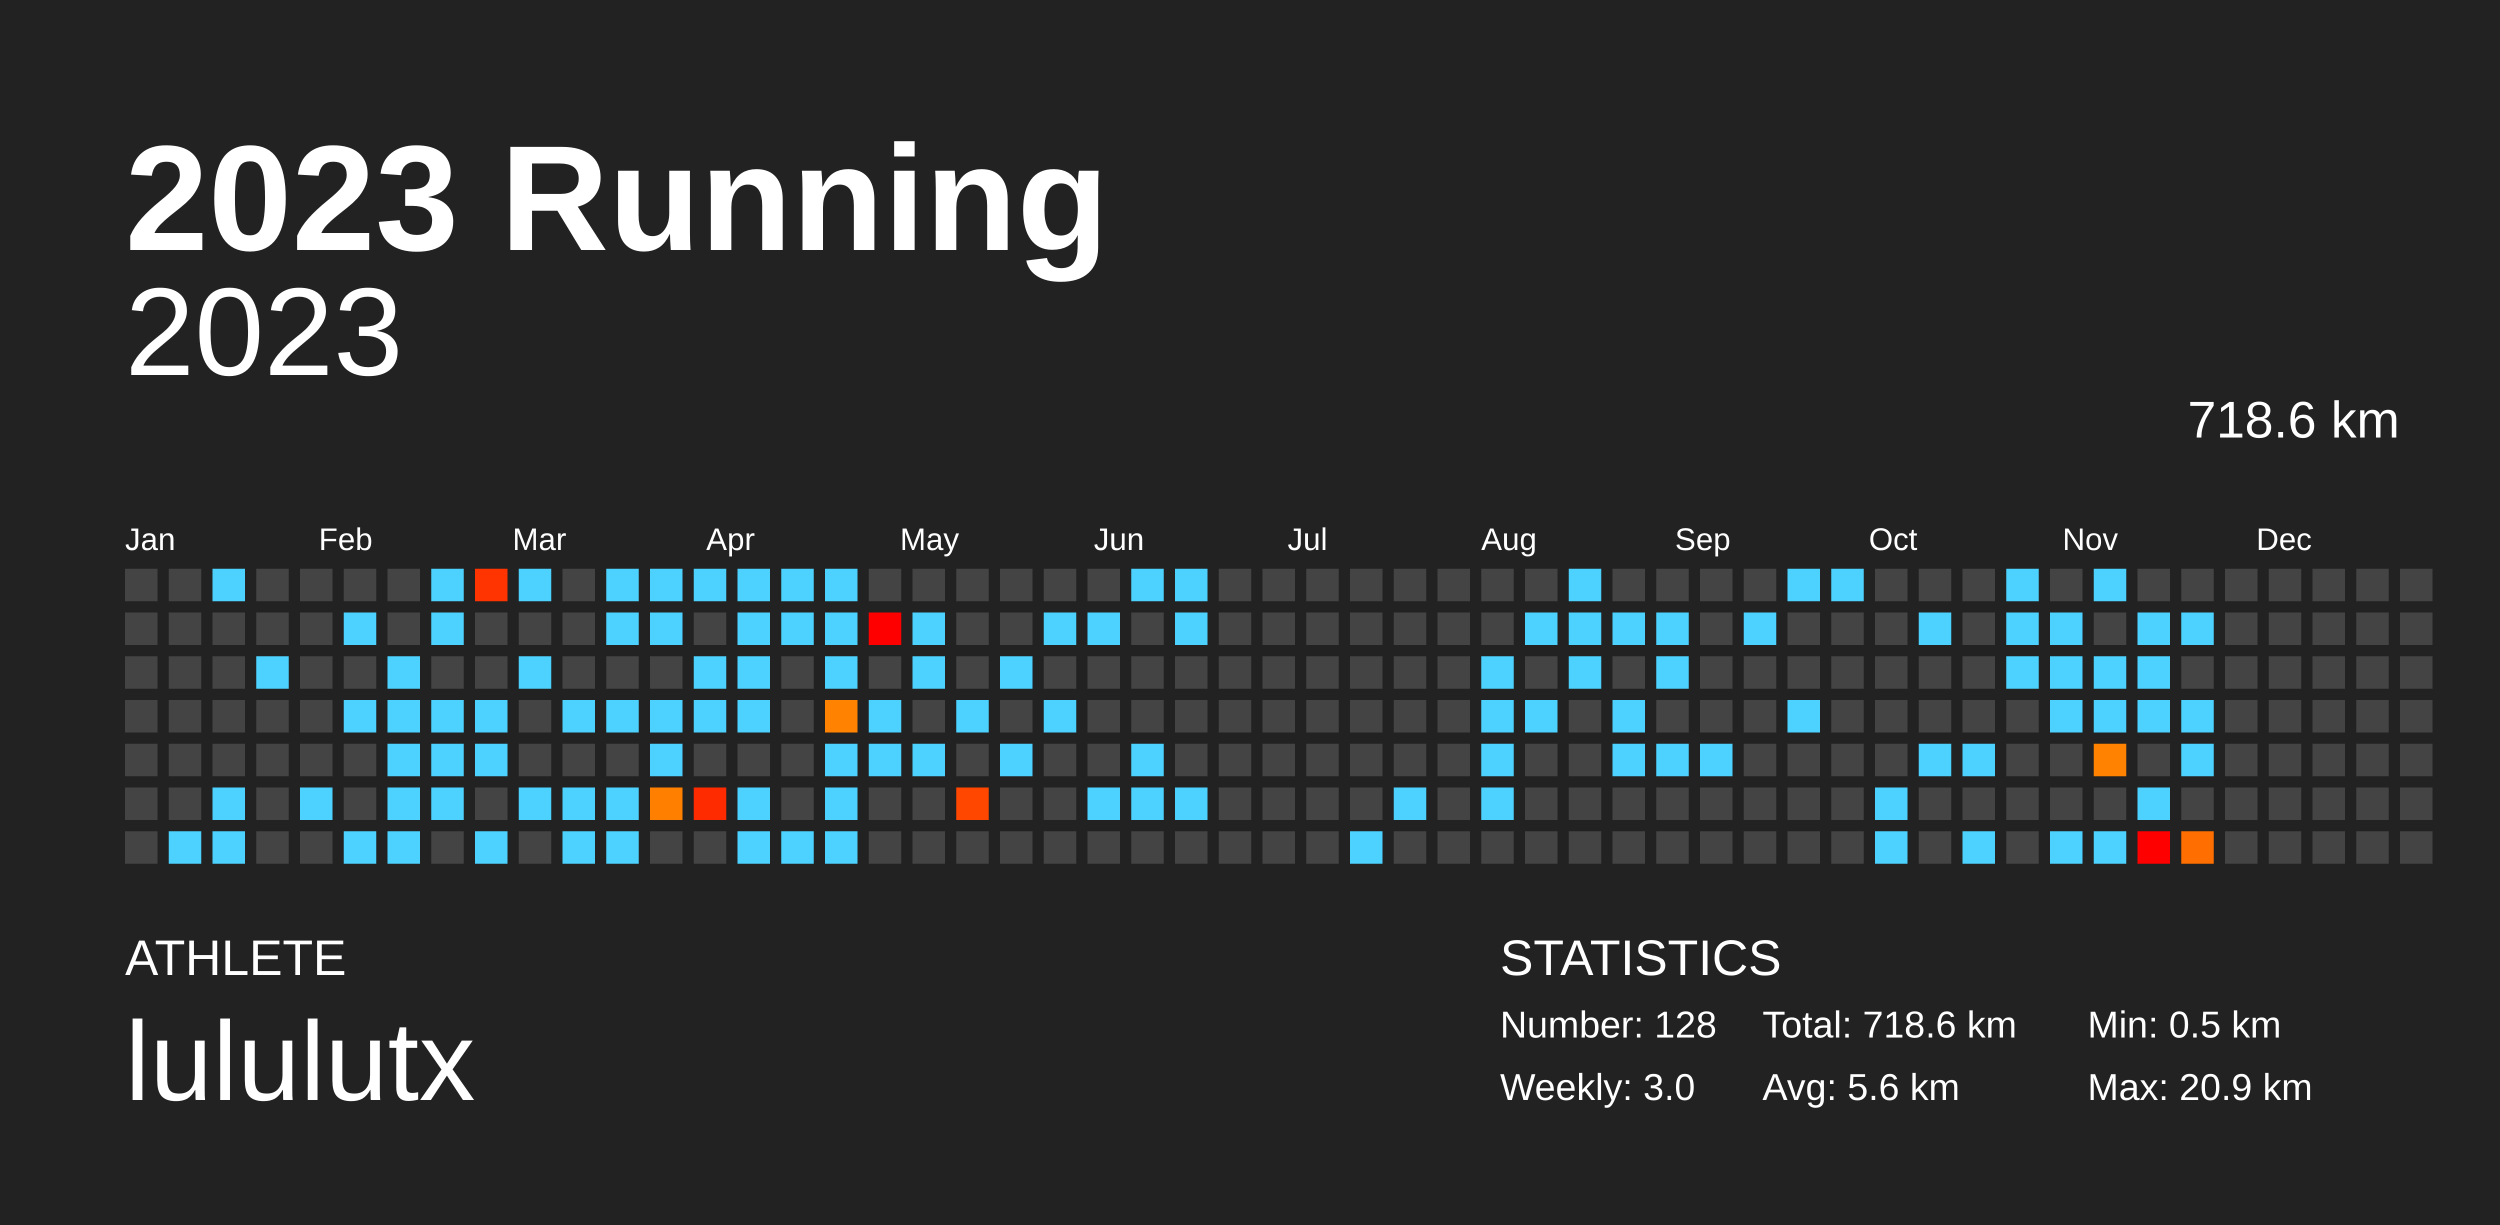
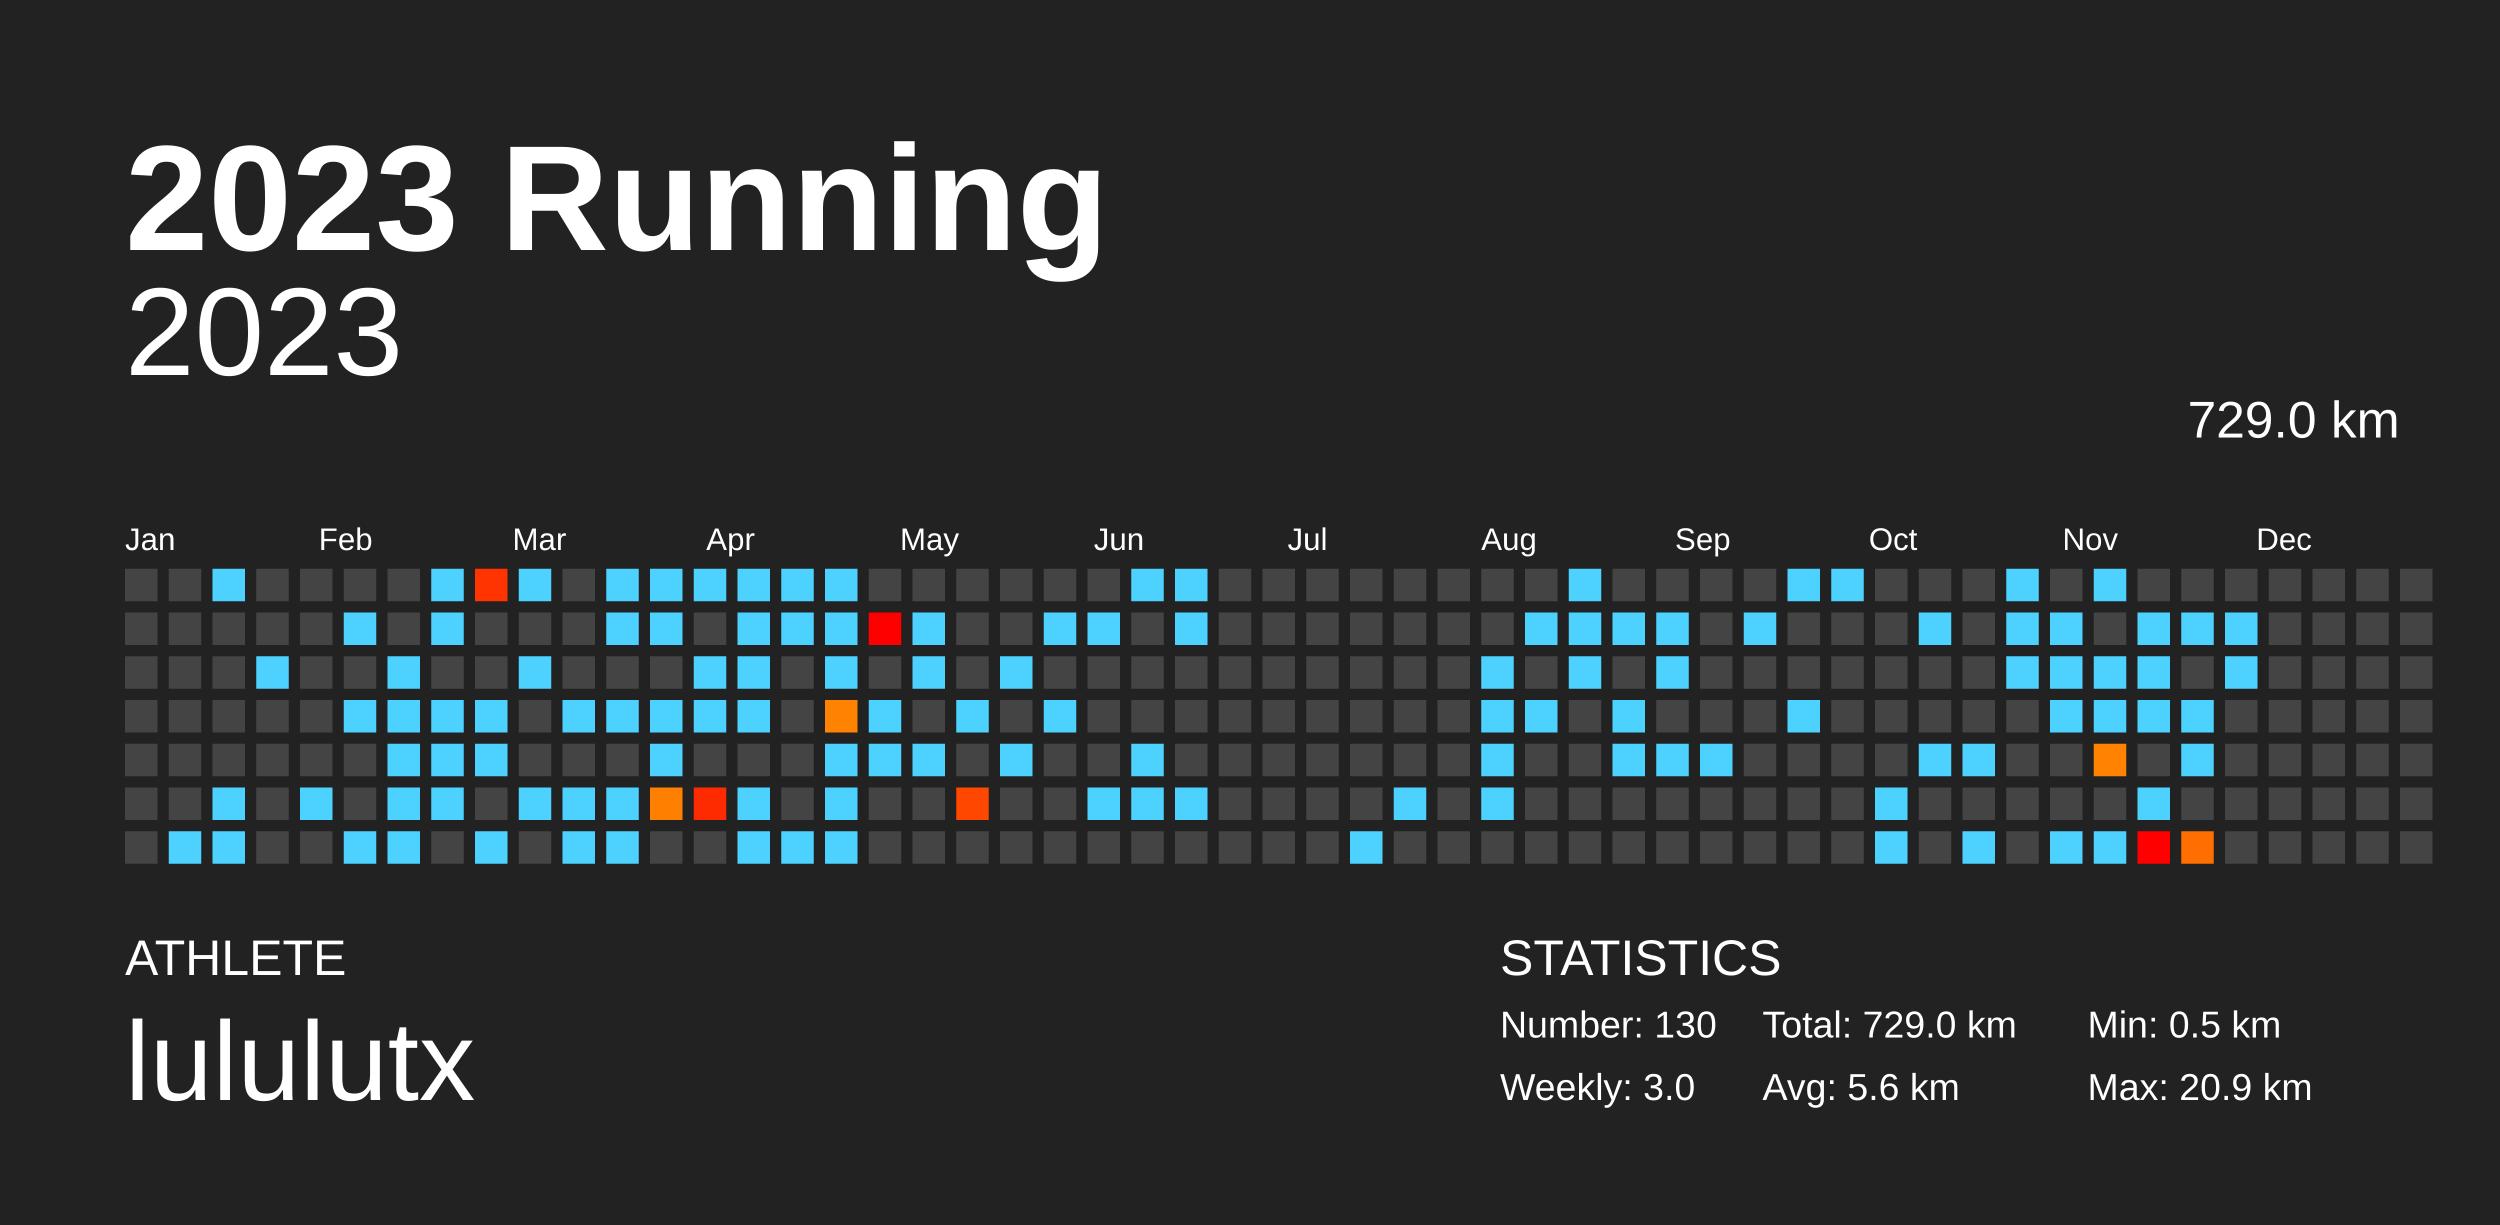
<svg xmlns="http://www.w3.org/2000/svg" baseProfile="full" height="98mm" version="1.1" viewBox="0,0,200,98" width="200mm">
  <defs />
  <rect fill="#222222" height="98" width="200" x="0" y="0" />
  <text fill="#FFFFFF" style="font-size:12px; font-family:Arial; font-weight:bold;" x="10" y="20">2023 Running</text>
  <text fill="#FFFFFF" style="font-size:4px; font-family:Arial" x="10" y="78">ATHLETE</text>
  <text fill="#FFFFFF" style="font-size:9px; font-family:Arial" x="10" y="88">lululutx</text>
  <text fill="#FFFFFF" style="font-size:4px; font-family:Arial" x="120" y="78">STATISTICS</text>
-   <text fill="#FFFFFF" style="font-size:3px; font-family:Arial" x="120" y="83">Number: 128</text>
+   <text fill="#FFFFFF" style="font-size:3px; font-family:Arial" x="120" y="83">Number: 130</text>
  <text fill="#FFFFFF" style="font-size:3px; font-family:Arial" x="120" y="88">Weekly: 3.0</text>
-   <text fill="#FFFFFF" style="font-size:3px; font-family:Arial" x="141" y="83">Total: 718.6 km</text>
+   <text fill="#FFFFFF" style="font-size:3px; font-family:Arial" x="141" y="83">Total: 729.0 km</text>
  <text fill="#FFFFFF" style="font-size:3px; font-family:Arial" x="141" y="88">Avg: 5.6 km</text>
  <text fill="#FFFFFF" style="font-size:3px; font-family:Arial" x="167" y="83">Min: 0.5 km</text>
  <text fill="#FFFFFF" style="font-size:3px; font-family:Arial" x="167" y="88">Max: 20.9 km</text>
  <text alignment-baseline="hanging" fill="#FFFFFF" style="font-size:10.0px; font-family:Arial;" x="10" y="30">2023</text>
-   <text alignment-baseline="hanging" fill="#FFFFFF" style="font-size:4.125px; font-family:Arial;" x="175" y="35">718.6 km</text>
+   <text alignment-baseline="hanging" fill="#FFFFFF" style="font-size:4.125px; font-family:Arial;" x="175" y="35">729.0 km</text>
  <text fill="#FFFFFF" style="font-size:2.5px; font-family:Arial" x="10.0" y="44">Jan</text>
  <text fill="#FFFFFF" style="font-size:2.5px; font-family:Arial" x="25.5" y="44">Feb</text>
  <text fill="#FFFFFF" style="font-size:2.5px; font-family:Arial" x="41.0" y="44">Mar</text>
  <text fill="#FFFFFF" style="font-size:2.5px; font-family:Arial" x="56.5" y="44">Apr</text>
  <text fill="#FFFFFF" style="font-size:2.5px; font-family:Arial" x="72.0" y="44">May</text>
  <text fill="#FFFFFF" style="font-size:2.5px; font-family:Arial" x="87.5" y="44">Jun</text>
  <text fill="#FFFFFF" style="font-size:2.5px; font-family:Arial" x="103.0" y="44">Jul</text>
  <text fill="#FFFFFF" style="font-size:2.5px; font-family:Arial" x="118.5" y="44">Aug</text>
  <text fill="#FFFFFF" style="font-size:2.5px; font-family:Arial" x="134.0" y="44">Sep</text>
  <text fill="#FFFFFF" style="font-size:2.5px; font-family:Arial" x="149.5" y="44">Oct</text>
  <text fill="#FFFFFF" style="font-size:2.5px; font-family:Arial" x="165.0" y="44">Nov</text>
  <text fill="#FFFFFF" style="font-size:2.5px; font-family:Arial" x="180.5" y="44">Dec</text>
  <rect fill="#444444" height="2.6" width="2.6" x="10.0" y="45.5" />
  <rect fill="#444444" height="2.6" width="2.6" x="10.0" y="49.0" />
  <rect fill="#444444" height="2.6" width="2.6" x="10.0" y="52.5" />
  <rect fill="#444444" height="2.6" width="2.6" x="10.0" y="56.0" />
  <rect fill="#444444" height="2.6" width="2.6" x="10.0" y="59.5" />
  <rect fill="#444444" height="2.6" width="2.6" x="10.0" y="63.0" />
  <rect fill="#444444" height="2.6" width="2.6" x="10.0" y="66.5" />
  <rect fill="#444444" height="2.6" width="2.6" x="13.5" y="45.5" />
  <rect fill="#444444" height="2.6" width="2.6" x="13.5" y="49.0" />
  <rect fill="#444444" height="2.6" width="2.6" x="13.5" y="52.5" />
  <rect fill="#444444" height="2.6" width="2.6" x="13.5" y="56.0" />
  <rect fill="#444444" height="2.6" width="2.6" x="13.5" y="59.5" />
  <rect fill="#444444" height="2.6" width="2.6" x="13.5" y="63.0" />
  <rect fill="#4dd2ff" height="2.6" width="2.6" x="13.5" y="66.5" />
  <rect fill="#4dd2ff" height="2.6" width="2.6" x="17.0" y="45.5" />
  <rect fill="#444444" height="2.6" width="2.6" x="17.0" y="49.0" />
  <rect fill="#444444" height="2.6" width="2.6" x="17.0" y="52.5" />
  <rect fill="#444444" height="2.6" width="2.6" x="17.0" y="56.0" />
  <rect fill="#444444" height="2.6" width="2.6" x="17.0" y="59.5" />
  <rect fill="#4dd2ff" height="2.6" width="2.6" x="17.0" y="63.0" />
  <rect fill="#4dd2ff" height="2.6" width="2.6" x="17.0" y="66.5" />
  <rect fill="#444444" height="2.6" width="2.6" x="20.5" y="45.5" />
  <rect fill="#444444" height="2.6" width="2.6" x="20.5" y="49.0" />
  <rect fill="#4dd2ff" height="2.6" width="2.6" x="20.5" y="52.5" />
  <rect fill="#444444" height="2.6" width="2.6" x="20.5" y="56.0" />
  <rect fill="#444444" height="2.6" width="2.6" x="20.5" y="59.5" />
  <rect fill="#444444" height="2.6" width="2.6" x="20.5" y="63.0" />
  <rect fill="#444444" height="2.6" width="2.6" x="20.5" y="66.5" />
  <rect fill="#444444" height="2.6" width="2.6" x="24.0" y="45.5" />
  <rect fill="#444444" height="2.6" width="2.6" x="24.0" y="49.0" />
  <rect fill="#444444" height="2.6" width="2.6" x="24.0" y="52.5" />
  <rect fill="#444444" height="2.6" width="2.6" x="24.0" y="56.0" />
  <rect fill="#444444" height="2.6" width="2.6" x="24.0" y="59.5" />
  <rect fill="#4dd2ff" height="2.6" width="2.6" x="24.0" y="63.0" />
  <rect fill="#444444" height="2.6" width="2.6" x="24.0" y="66.5" />
  <rect fill="#444444" height="2.6" width="2.6" x="27.5" y="45.5" />
  <rect fill="#4dd2ff" height="2.6" width="2.6" x="27.5" y="49.0" />
  <rect fill="#444444" height="2.6" width="2.6" x="27.5" y="52.5" />
  <rect fill="#4dd2ff" height="2.6" width="2.6" x="27.5" y="56.0" />
  <rect fill="#444444" height="2.6" width="2.6" x="27.5" y="59.5" />
  <rect fill="#444444" height="2.6" width="2.6" x="27.5" y="63.0" />
  <rect fill="#4dd2ff" height="2.6" width="2.6" x="27.5" y="66.5" />
  <rect fill="#444444" height="2.6" width="2.6" x="31.0" y="45.5" />
  <rect fill="#444444" height="2.6" width="2.6" x="31.0" y="49.0" />
  <rect fill="#4dd2ff" height="2.6" width="2.6" x="31.0" y="52.5" />
  <rect fill="#4dd2ff" height="2.6" width="2.6" x="31.0" y="56.0" />
  <rect fill="#4dd2ff" height="2.6" width="2.6" x="31.0" y="59.5" />
  <rect fill="#4dd2ff" height="2.6" width="2.6" x="31.0" y="63.0" />
  <rect fill="#4dd2ff" height="2.6" width="2.6" x="31.0" y="66.5" />
  <rect fill="#4dd2ff" height="2.6" width="2.6" x="34.5" y="45.5" />
  <rect fill="#4dd2ff" height="2.6" width="2.6" x="34.5" y="49.0" />
  <rect fill="#444444" height="2.6" width="2.6" x="34.5" y="52.5" />
  <rect fill="#4dd2ff" height="2.6" width="2.6" x="34.5" y="56.0" />
  <rect fill="#4dd2ff" height="2.6" width="2.6" x="34.5" y="59.5" />
  <rect fill="#4dd2ff" height="2.6" width="2.6" x="34.5" y="63.0" />
  <rect fill="#444444" height="2.6" width="2.6" x="34.5" y="66.5" />
  <rect fill="#ff3400" height="2.6" width="2.6" x="38.0" y="45.5" />
  <rect fill="#444444" height="2.6" width="2.6" x="38.0" y="49.0" />
  <rect fill="#444444" height="2.6" width="2.6" x="38.0" y="52.5" />
  <rect fill="#4dd2ff" height="2.6" width="2.6" x="38.0" y="56.0" />
  <rect fill="#4dd2ff" height="2.6" width="2.6" x="38.0" y="59.5" />
  <rect fill="#444444" height="2.6" width="2.6" x="38.0" y="63.0" />
  <rect fill="#4dd2ff" height="2.6" width="2.6" x="38.0" y="66.5" />
  <rect fill="#4dd2ff" height="2.6" width="2.6" x="41.5" y="45.5" />
  <rect fill="#444444" height="2.6" width="2.6" x="41.5" y="49.0" />
  <rect fill="#4dd2ff" height="2.6" width="2.6" x="41.5" y="52.5" />
  <rect fill="#444444" height="2.6" width="2.6" x="41.5" y="56.0" />
  <rect fill="#444444" height="2.6" width="2.6" x="41.5" y="59.5" />
  <rect fill="#4dd2ff" height="2.6" width="2.6" x="41.5" y="63.0" />
  <rect fill="#444444" height="2.6" width="2.6" x="41.5" y="66.5" />
  <rect fill="#444444" height="2.6" width="2.6" x="45.0" y="45.5" />
  <rect fill="#444444" height="2.6" width="2.6" x="45.0" y="49.0" />
  <rect fill="#444444" height="2.6" width="2.6" x="45.0" y="52.5" />
  <rect fill="#4dd2ff" height="2.6" width="2.6" x="45.0" y="56.0" />
  <rect fill="#444444" height="2.6" width="2.6" x="45.0" y="59.5" />
  <rect fill="#4dd2ff" height="2.6" width="2.6" x="45.0" y="63.0" />
  <rect fill="#4dd2ff" height="2.6" width="2.6" x="45.0" y="66.5" />
  <rect fill="#4dd2ff" height="2.6" width="2.6" x="48.5" y="45.5" />
  <rect fill="#4dd2ff" height="2.6" width="2.6" x="48.5" y="49.0" />
  <rect fill="#444444" height="2.6" width="2.6" x="48.5" y="52.5" />
  <rect fill="#4dd2ff" height="2.6" width="2.6" x="48.5" y="56.0" />
  <rect fill="#444444" height="2.6" width="2.6" x="48.5" y="59.5" />
  <rect fill="#4dd2ff" height="2.6" width="2.6" x="48.5" y="63.0" />
  <rect fill="#4dd2ff" height="2.6" width="2.6" x="48.5" y="66.5" />
  <rect fill="#4dd2ff" height="2.6" width="2.6" x="52.0" y="45.5" />
  <rect fill="#4dd2ff" height="2.6" width="2.6" x="52.0" y="49.0" />
  <rect fill="#444444" height="2.6" width="2.6" x="52.0" y="52.5" />
  <rect fill="#4dd2ff" height="2.6" width="2.6" x="52.0" y="56.0" />
  <rect fill="#4dd2ff" height="2.6" width="2.6" x="52.0" y="59.5" />
  <rect fill="#ff7f00" height="2.6" width="2.6" x="52.0" y="63.0" />
  <rect fill="#444444" height="2.6" width="2.6" x="52.0" y="66.5" />
  <rect fill="#4dd2ff" height="2.6" width="2.6" x="55.5" y="45.5" />
  <rect fill="#444444" height="2.6" width="2.6" x="55.5" y="49.0" />
  <rect fill="#4dd2ff" height="2.6" width="2.6" x="55.5" y="52.5" />
  <rect fill="#4dd2ff" height="2.6" width="2.6" x="55.5" y="56.0" />
  <rect fill="#444444" height="2.6" width="2.6" x="55.5" y="59.5" />
  <rect fill="#ff2b00" height="2.6" width="2.6" x="55.5" y="63.0" />
  <rect fill="#444444" height="2.6" width="2.6" x="55.5" y="66.5" />
  <rect fill="#4dd2ff" height="2.6" width="2.6" x="59.0" y="45.5" />
  <rect fill="#4dd2ff" height="2.6" width="2.6" x="59.0" y="49.0" />
  <rect fill="#4dd2ff" height="2.6" width="2.6" x="59.0" y="52.5" />
  <rect fill="#4dd2ff" height="2.6" width="2.6" x="59.0" y="56.0" />
  <rect fill="#444444" height="2.6" width="2.6" x="59.0" y="59.5" />
  <rect fill="#4dd2ff" height="2.6" width="2.6" x="59.0" y="63.0" />
  <rect fill="#4dd2ff" height="2.6" width="2.6" x="59.0" y="66.5" />
  <rect fill="#4dd2ff" height="2.6" width="2.6" x="62.5" y="45.5" />
  <rect fill="#4dd2ff" height="2.6" width="2.6" x="62.5" y="49.0" />
  <rect fill="#444444" height="2.6" width="2.6" x="62.5" y="52.5" />
  <rect fill="#444444" height="2.6" width="2.6" x="62.5" y="56.0" />
  <rect fill="#444444" height="2.6" width="2.6" x="62.5" y="59.5" />
  <rect fill="#444444" height="2.6" width="2.6" x="62.5" y="63.0" />
  <rect fill="#4dd2ff" height="2.6" width="2.6" x="62.5" y="66.5" />
  <rect fill="#4dd2ff" height="2.6" width="2.6" x="66.0" y="45.5" />
  <rect fill="#4dd2ff" height="2.6" width="2.6" x="66.0" y="49.0" />
  <rect fill="#4dd2ff" height="2.6" width="2.6" x="66.0" y="52.5" />
  <rect fill="#ff8300" height="2.6" width="2.6" x="66.0" y="56.0" />
  <rect fill="#4dd2ff" height="2.6" width="2.6" x="66.0" y="59.5" />
  <rect fill="#4dd2ff" height="2.6" width="2.6" x="66.0" y="63.0" />
  <rect fill="#4dd2ff" height="2.6" width="2.6" x="66.0" y="66.5" />
  <rect fill="#444444" height="2.6" width="2.6" x="69.5" y="45.5" />
  <rect fill="red" height="2.6" width="2.6" x="69.5" y="49.0" />
  <rect fill="#444444" height="2.6" width="2.6" x="69.5" y="52.5" />
  <rect fill="#4dd2ff" height="2.6" width="2.6" x="69.5" y="56.0" />
  <rect fill="#4dd2ff" height="2.6" width="2.6" x="69.5" y="59.5" />
  <rect fill="#444444" height="2.6" width="2.6" x="69.5" y="63.0" />
  <rect fill="#444444" height="2.6" width="2.6" x="69.5" y="66.5" />
  <rect fill="#444444" height="2.6" width="2.6" x="73.0" y="45.5" />
  <rect fill="#4dd2ff" height="2.6" width="2.6" x="73.0" y="49.0" />
  <rect fill="#4dd2ff" height="2.6" width="2.6" x="73.0" y="52.5" />
  <rect fill="#444444" height="2.6" width="2.6" x="73.0" y="56.0" />
  <rect fill="#4dd2ff" height="2.6" width="2.6" x="73.0" y="59.5" />
  <rect fill="#444444" height="2.6" width="2.6" x="73.0" y="63.0" />
  <rect fill="#444444" height="2.6" width="2.6" x="73.0" y="66.5" />
  <rect fill="#444444" height="2.6" width="2.6" x="76.5" y="45.5" />
  <rect fill="#444444" height="2.6" width="2.6" x="76.5" y="49.0" />
  <rect fill="#444444" height="2.6" width="2.6" x="76.5" y="52.5" />
  <rect fill="#4dd2ff" height="2.6" width="2.6" x="76.5" y="56.0" />
  <rect fill="#444444" height="2.6" width="2.6" x="76.5" y="59.5" />
  <rect fill="#ff4700" height="2.6" width="2.6" x="76.5" y="63.0" />
  <rect fill="#444444" height="2.6" width="2.6" x="76.5" y="66.5" />
  <rect fill="#444444" height="2.6" width="2.6" x="80.0" y="45.5" />
  <rect fill="#444444" height="2.6" width="2.6" x="80.0" y="49.0" />
  <rect fill="#4dd2ff" height="2.6" width="2.6" x="80.0" y="52.5" />
  <rect fill="#444444" height="2.6" width="2.6" x="80.0" y="56.0" />
  <rect fill="#4dd2ff" height="2.6" width="2.6" x="80.0" y="59.5" />
  <rect fill="#444444" height="2.6" width="2.6" x="80.0" y="63.0" />
  <rect fill="#444444" height="2.6" width="2.6" x="80.0" y="66.5" />
  <rect fill="#444444" height="2.6" width="2.6" x="83.5" y="45.5" />
  <rect fill="#4dd2ff" height="2.6" width="2.6" x="83.5" y="49.0" />
  <rect fill="#444444" height="2.6" width="2.6" x="83.5" y="52.5" />
  <rect fill="#4dd2ff" height="2.6" width="2.6" x="83.5" y="56.0" />
  <rect fill="#444444" height="2.6" width="2.6" x="83.5" y="59.5" />
  <rect fill="#444444" height="2.6" width="2.6" x="83.5" y="63.0" />
  <rect fill="#444444" height="2.6" width="2.6" x="83.5" y="66.5" />
  <rect fill="#444444" height="2.6" width="2.6" x="87.0" y="45.5" />
  <rect fill="#4dd2ff" height="2.6" width="2.6" x="87.0" y="49.0" />
  <rect fill="#444444" height="2.6" width="2.6" x="87.0" y="52.5" />
  <rect fill="#444444" height="2.6" width="2.6" x="87.0" y="56.0" />
  <rect fill="#444444" height="2.6" width="2.6" x="87.0" y="59.5" />
  <rect fill="#4dd2ff" height="2.6" width="2.6" x="87.0" y="63.0" />
  <rect fill="#444444" height="2.6" width="2.6" x="87.0" y="66.5" />
  <rect fill="#4dd2ff" height="2.6" width="2.6" x="90.5" y="45.5" />
  <rect fill="#444444" height="2.6" width="2.6" x="90.5" y="49.0" />
  <rect fill="#444444" height="2.6" width="2.6" x="90.5" y="52.5" />
  <rect fill="#444444" height="2.6" width="2.6" x="90.5" y="56.0" />
  <rect fill="#4dd2ff" height="2.6" width="2.6" x="90.5" y="59.5" />
  <rect fill="#4dd2ff" height="2.6" width="2.6" x="90.5" y="63.0" />
  <rect fill="#444444" height="2.6" width="2.6" x="90.5" y="66.5" />
  <rect fill="#4dd2ff" height="2.6" width="2.6" x="94.0" y="45.5" />
  <rect fill="#4dd2ff" height="2.6" width="2.6" x="94.0" y="49.0" />
  <rect fill="#444444" height="2.6" width="2.6" x="94.0" y="52.5" />
  <rect fill="#444444" height="2.6" width="2.6" x="94.0" y="56.0" />
  <rect fill="#444444" height="2.6" width="2.6" x="94.0" y="59.5" />
  <rect fill="#4dd2ff" height="2.6" width="2.6" x="94.0" y="63.0" />
  <rect fill="#444444" height="2.6" width="2.6" x="94.0" y="66.5" />
  <rect fill="#444444" height="2.6" width="2.6" x="97.5" y="45.5" />
  <rect fill="#444444" height="2.6" width="2.6" x="97.5" y="49.0" />
  <rect fill="#444444" height="2.6" width="2.6" x="97.5" y="52.5" />
  <rect fill="#444444" height="2.6" width="2.6" x="97.5" y="56.0" />
  <rect fill="#444444" height="2.6" width="2.6" x="97.5" y="59.5" />
  <rect fill="#444444" height="2.6" width="2.6" x="97.5" y="63.0" />
  <rect fill="#444444" height="2.6" width="2.6" x="97.5" y="66.5" />
  <rect fill="#444444" height="2.6" width="2.6" x="101.0" y="45.5" />
  <rect fill="#444444" height="2.6" width="2.6" x="101.0" y="49.0" />
  <rect fill="#444444" height="2.6" width="2.6" x="101.0" y="52.5" />
  <rect fill="#444444" height="2.6" width="2.6" x="101.0" y="56.0" />
  <rect fill="#444444" height="2.6" width="2.6" x="101.0" y="59.5" />
  <rect fill="#444444" height="2.6" width="2.6" x="101.0" y="63.0" />
  <rect fill="#444444" height="2.6" width="2.6" x="101.0" y="66.5" />
  <rect fill="#444444" height="2.6" width="2.6" x="104.5" y="45.5" />
  <rect fill="#444444" height="2.6" width="2.6" x="104.5" y="49.0" />
  <rect fill="#444444" height="2.6" width="2.6" x="104.5" y="52.5" />
  <rect fill="#444444" height="2.6" width="2.6" x="104.5" y="56.0" />
  <rect fill="#444444" height="2.6" width="2.6" x="104.5" y="59.5" />
  <rect fill="#444444" height="2.6" width="2.6" x="104.5" y="63.0" />
  <rect fill="#444444" height="2.6" width="2.6" x="104.5" y="66.5" />
  <rect fill="#444444" height="2.6" width="2.6" x="108.0" y="45.5" />
  <rect fill="#444444" height="2.6" width="2.6" x="108.0" y="49.0" />
  <rect fill="#444444" height="2.6" width="2.6" x="108.0" y="52.5" />
  <rect fill="#444444" height="2.6" width="2.6" x="108.0" y="56.0" />
  <rect fill="#444444" height="2.6" width="2.6" x="108.0" y="59.5" />
  <rect fill="#444444" height="2.6" width="2.6" x="108.0" y="63.0" />
  <rect fill="#4dd2ff" height="2.6" width="2.6" x="108.0" y="66.5" />
  <rect fill="#444444" height="2.6" width="2.6" x="111.5" y="45.5" />
  <rect fill="#444444" height="2.6" width="2.6" x="111.5" y="49.0" />
  <rect fill="#444444" height="2.6" width="2.6" x="111.5" y="52.5" />
  <rect fill="#444444" height="2.6" width="2.6" x="111.5" y="56.0" />
  <rect fill="#444444" height="2.6" width="2.6" x="111.5" y="59.5" />
  <rect fill="#4dd2ff" height="2.6" width="2.6" x="111.5" y="63.0" />
  <rect fill="#444444" height="2.6" width="2.6" x="111.5" y="66.5" />
  <rect fill="#444444" height="2.6" width="2.6" x="115.0" y="45.5" />
  <rect fill="#444444" height="2.6" width="2.6" x="115.0" y="49.0" />
  <rect fill="#444444" height="2.6" width="2.6" x="115.0" y="52.5" />
  <rect fill="#444444" height="2.6" width="2.6" x="115.0" y="56.0" />
  <rect fill="#444444" height="2.6" width="2.6" x="115.0" y="59.5" />
  <rect fill="#444444" height="2.6" width="2.6" x="115.0" y="63.0" />
  <rect fill="#444444" height="2.6" width="2.6" x="115.0" y="66.5" />
  <rect fill="#444444" height="2.6" width="2.6" x="118.5" y="45.5" />
  <rect fill="#444444" height="2.6" width="2.6" x="118.5" y="49.0" />
  <rect fill="#4dd2ff" height="2.6" width="2.6" x="118.5" y="52.5" />
  <rect fill="#4dd2ff" height="2.6" width="2.6" x="118.5" y="56.0" />
  <rect fill="#4dd2ff" height="2.6" width="2.6" x="118.5" y="59.5" />
  <rect fill="#4dd2ff" height="2.6" width="2.6" x="118.5" y="63.0" />
  <rect fill="#444444" height="2.6" width="2.6" x="118.5" y="66.5" />
  <rect fill="#444444" height="2.6" width="2.6" x="122.0" y="45.5" />
  <rect fill="#4dd2ff" height="2.6" width="2.6" x="122.0" y="49.0" />
  <rect fill="#444444" height="2.6" width="2.6" x="122.0" y="52.5" />
  <rect fill="#4dd2ff" height="2.6" width="2.6" x="122.0" y="56.0" />
  <rect fill="#444444" height="2.6" width="2.6" x="122.0" y="59.5" />
  <rect fill="#444444" height="2.6" width="2.6" x="122.0" y="63.0" />
  <rect fill="#444444" height="2.6" width="2.6" x="122.0" y="66.5" />
  <rect fill="#4dd2ff" height="2.6" width="2.6" x="125.5" y="45.5" />
  <rect fill="#4dd2ff" height="2.6" width="2.6" x="125.5" y="49.0" />
  <rect fill="#4dd2ff" height="2.6" width="2.6" x="125.5" y="52.5" />
  <rect fill="#444444" height="2.6" width="2.6" x="125.5" y="56.0" />
  <rect fill="#444444" height="2.6" width="2.6" x="125.5" y="59.5" />
  <rect fill="#444444" height="2.6" width="2.6" x="125.5" y="63.0" />
  <rect fill="#444444" height="2.6" width="2.6" x="125.5" y="66.5" />
  <rect fill="#444444" height="2.6" width="2.6" x="129.0" y="45.5" />
  <rect fill="#4dd2ff" height="2.6" width="2.6" x="129.0" y="49.0" />
  <rect fill="#444444" height="2.6" width="2.6" x="129.0" y="52.5" />
  <rect fill="#4dd2ff" height="2.6" width="2.6" x="129.0" y="56.0" />
  <rect fill="#4dd2ff" height="2.6" width="2.6" x="129.0" y="59.5" />
  <rect fill="#444444" height="2.6" width="2.6" x="129.0" y="63.0" />
  <rect fill="#444444" height="2.6" width="2.6" x="129.0" y="66.5" />
  <rect fill="#444444" height="2.6" width="2.6" x="132.5" y="45.5" />
  <rect fill="#4dd2ff" height="2.6" width="2.6" x="132.5" y="49.0" />
  <rect fill="#4dd2ff" height="2.6" width="2.6" x="132.5" y="52.5" />
  <rect fill="#444444" height="2.6" width="2.6" x="132.5" y="56.0" />
  <rect fill="#4dd2ff" height="2.6" width="2.6" x="132.5" y="59.5" />
  <rect fill="#444444" height="2.6" width="2.6" x="132.5" y="63.0" />
  <rect fill="#444444" height="2.6" width="2.6" x="132.5" y="66.5" />
  <rect fill="#444444" height="2.6" width="2.6" x="136.0" y="45.5" />
  <rect fill="#444444" height="2.6" width="2.6" x="136.0" y="49.0" />
  <rect fill="#444444" height="2.6" width="2.6" x="136.0" y="52.5" />
  <rect fill="#444444" height="2.6" width="2.6" x="136.0" y="56.0" />
  <rect fill="#4dd2ff" height="2.6" width="2.6" x="136.0" y="59.5" />
  <rect fill="#444444" height="2.6" width="2.6" x="136.0" y="63.0" />
  <rect fill="#444444" height="2.6" width="2.6" x="136.0" y="66.5" />
  <rect fill="#444444" height="2.6" width="2.6" x="139.5" y="45.5" />
  <rect fill="#4dd2ff" height="2.6" width="2.6" x="139.5" y="49.0" />
  <rect fill="#444444" height="2.6" width="2.6" x="139.5" y="52.5" />
  <rect fill="#444444" height="2.6" width="2.6" x="139.5" y="56.0" />
  <rect fill="#444444" height="2.6" width="2.6" x="139.5" y="59.5" />
  <rect fill="#444444" height="2.6" width="2.6" x="139.5" y="63.0" />
  <rect fill="#444444" height="2.6" width="2.6" x="139.5" y="66.5" />
  <rect fill="#4dd2ff" height="2.6" width="2.6" x="143.0" y="45.5" />
  <rect fill="#444444" height="2.6" width="2.6" x="143.0" y="49.0" />
  <rect fill="#444444" height="2.6" width="2.6" x="143.0" y="52.5" />
  <rect fill="#4dd2ff" height="2.6" width="2.6" x="143.0" y="56.0" />
  <rect fill="#444444" height="2.6" width="2.6" x="143.0" y="59.5" />
  <rect fill="#444444" height="2.6" width="2.6" x="143.0" y="63.0" />
  <rect fill="#444444" height="2.6" width="2.6" x="143.0" y="66.5" />
  <rect fill="#4dd2ff" height="2.6" width="2.6" x="146.5" y="45.5" />
  <rect fill="#444444" height="2.6" width="2.6" x="146.5" y="49.0" />
  <rect fill="#444444" height="2.6" width="2.6" x="146.5" y="52.5" />
  <rect fill="#444444" height="2.6" width="2.6" x="146.5" y="56.0" />
  <rect fill="#444444" height="2.6" width="2.6" x="146.5" y="59.5" />
  <rect fill="#444444" height="2.6" width="2.6" x="146.5" y="63.0" />
  <rect fill="#444444" height="2.6" width="2.6" x="146.5" y="66.5" />
  <rect fill="#444444" height="2.6" width="2.6" x="150.0" y="45.5" />
  <rect fill="#444444" height="2.6" width="2.6" x="150.0" y="49.0" />
  <rect fill="#444444" height="2.6" width="2.6" x="150.0" y="52.5" />
  <rect fill="#444444" height="2.6" width="2.6" x="150.0" y="56.0" />
  <rect fill="#444444" height="2.6" width="2.6" x="150.0" y="59.5" />
  <rect fill="#4dd2ff" height="2.6" width="2.6" x="150.0" y="63.0" />
  <rect fill="#4dd2ff" height="2.6" width="2.6" x="150.0" y="66.5" />
  <rect fill="#444444" height="2.6" width="2.6" x="153.5" y="45.5" />
  <rect fill="#4dd2ff" height="2.6" width="2.6" x="153.5" y="49.0" />
  <rect fill="#444444" height="2.6" width="2.6" x="153.5" y="52.5" />
  <rect fill="#444444" height="2.6" width="2.6" x="153.5" y="56.0" />
  <rect fill="#4dd2ff" height="2.6" width="2.6" x="153.5" y="59.5" />
  <rect fill="#444444" height="2.6" width="2.6" x="153.5" y="63.0" />
  <rect fill="#444444" height="2.6" width="2.6" x="153.5" y="66.5" />
  <rect fill="#444444" height="2.6" width="2.6" x="157.0" y="45.5" />
  <rect fill="#444444" height="2.6" width="2.6" x="157.0" y="49.0" />
  <rect fill="#444444" height="2.6" width="2.6" x="157.0" y="52.5" />
  <rect fill="#444444" height="2.6" width="2.6" x="157.0" y="56.0" />
  <rect fill="#4dd2ff" height="2.6" width="2.6" x="157.0" y="59.5" />
  <rect fill="#444444" height="2.6" width="2.6" x="157.0" y="63.0" />
  <rect fill="#4dd2ff" height="2.6" width="2.6" x="157.0" y="66.5" />
  <rect fill="#4dd2ff" height="2.6" width="2.6" x="160.5" y="45.5" />
  <rect fill="#4dd2ff" height="2.6" width="2.6" x="160.5" y="49.0" />
  <rect fill="#4dd2ff" height="2.6" width="2.6" x="160.5" y="52.5" />
  <rect fill="#444444" height="2.6" width="2.6" x="160.5" y="56.0" />
  <rect fill="#444444" height="2.6" width="2.6" x="160.5" y="59.5" />
  <rect fill="#444444" height="2.6" width="2.6" x="160.5" y="63.0" />
  <rect fill="#444444" height="2.6" width="2.6" x="160.5" y="66.5" />
  <rect fill="#444444" height="2.6" width="2.6" x="164.0" y="45.5" />
  <rect fill="#4dd2ff" height="2.6" width="2.6" x="164.0" y="49.0" />
  <rect fill="#4dd2ff" height="2.6" width="2.6" x="164.0" y="52.5" />
  <rect fill="#4dd2ff" height="2.6" width="2.6" x="164.0" y="56.0" />
  <rect fill="#444444" height="2.6" width="2.6" x="164.0" y="59.5" />
  <rect fill="#444444" height="2.6" width="2.6" x="164.0" y="63.0" />
  <rect fill="#4dd2ff" height="2.6" width="2.6" x="164.0" y="66.5" />
  <rect fill="#4dd2ff" height="2.6" width="2.6" x="167.5" y="45.5" />
  <rect fill="#444444" height="2.6" width="2.6" x="167.5" y="49.0" />
  <rect fill="#4dd2ff" height="2.6" width="2.6" x="167.5" y="52.5" />
  <rect fill="#4dd2ff" height="2.6" width="2.6" x="167.5" y="56.0" />
  <rect fill="#ff8200" height="2.6" width="2.6" x="167.5" y="59.5" />
  <rect fill="#444444" height="2.6" width="2.6" x="167.5" y="63.0" />
  <rect fill="#4dd2ff" height="2.6" width="2.6" x="167.5" y="66.5" />
  <rect fill="#444444" height="2.6" width="2.6" x="171.0" y="45.5" />
  <rect fill="#4dd2ff" height="2.6" width="2.6" x="171.0" y="49.0" />
  <rect fill="#4dd2ff" height="2.6" width="2.6" x="171.0" y="52.5" />
  <rect fill="#4dd2ff" height="2.6" width="2.6" x="171.0" y="56.0" />
  <rect fill="#444444" height="2.6" width="2.6" x="171.0" y="59.5" />
  <rect fill="#4dd2ff" height="2.6" width="2.6" x="171.0" y="63.0" />
  <rect fill="red" height="2.6" width="2.6" x="171.0" y="66.5" />
  <rect fill="#444444" height="2.6" width="2.6" x="174.5" y="45.5" />
  <rect fill="#4dd2ff" height="2.6" width="2.6" x="174.5" y="49.0" />
  <rect fill="#444444" height="2.6" width="2.6" x="174.5" y="52.5" />
  <rect fill="#4dd2ff" height="2.6" width="2.6" x="174.5" y="56.0" />
  <rect fill="#4dd2ff" height="2.6" width="2.6" x="174.5" y="59.5" />
  <rect fill="#444444" height="2.6" width="2.6" x="174.5" y="63.0" />
  <rect fill="#ff6e00" height="2.6" width="2.6" x="174.5" y="66.5" />
  <rect fill="#444444" height="2.6" width="2.6" x="178.0" y="45.5" />
-   <rect fill="#444444" height="2.6" width="2.6" x="178.0" y="49.0" />
-   <rect fill="#444444" height="2.6" width="2.6" x="178.0" y="52.5" />
+   <rect fill="#4dd2ff" height="2.6" width="2.6" x="178.0" y="49.0" />
+   <rect fill="#4dd2ff" height="2.6" width="2.6" x="178.0" y="52.5" />
  <rect fill="#444444" height="2.6" width="2.6" x="178.0" y="56.0" />
  <rect fill="#444444" height="2.6" width="2.6" x="178.0" y="59.5" />
  <rect fill="#444444" height="2.6" width="2.6" x="178.0" y="63.0" />
  <rect fill="#444444" height="2.6" width="2.6" x="178.0" y="66.5" />
  <rect fill="#444444" height="2.6" width="2.6" x="181.5" y="45.5" />
  <rect fill="#444444" height="2.6" width="2.6" x="181.5" y="49.0" />
  <rect fill="#444444" height="2.6" width="2.6" x="181.5" y="52.5" />
  <rect fill="#444444" height="2.6" width="2.6" x="181.5" y="56.0" />
  <rect fill="#444444" height="2.6" width="2.6" x="181.5" y="59.5" />
  <rect fill="#444444" height="2.6" width="2.6" x="181.5" y="63.0" />
  <rect fill="#444444" height="2.6" width="2.6" x="181.5" y="66.5" />
  <rect fill="#444444" height="2.6" width="2.6" x="185.0" y="45.5" />
  <rect fill="#444444" height="2.6" width="2.6" x="185.0" y="49.0" />
  <rect fill="#444444" height="2.6" width="2.6" x="185.0" y="52.5" />
  <rect fill="#444444" height="2.6" width="2.6" x="185.0" y="56.0" />
  <rect fill="#444444" height="2.6" width="2.6" x="185.0" y="59.5" />
  <rect fill="#444444" height="2.6" width="2.6" x="185.0" y="63.0" />
  <rect fill="#444444" height="2.6" width="2.6" x="185.0" y="66.5" />
  <rect fill="#444444" height="2.6" width="2.6" x="188.5" y="45.5" />
  <rect fill="#444444" height="2.6" width="2.6" x="188.5" y="49.0" />
  <rect fill="#444444" height="2.6" width="2.6" x="188.5" y="52.5" />
  <rect fill="#444444" height="2.6" width="2.6" x="188.5" y="56.0" />
  <rect fill="#444444" height="2.6" width="2.6" x="188.5" y="59.5" />
  <rect fill="#444444" height="2.6" width="2.6" x="188.5" y="63.0" />
  <rect fill="#444444" height="2.6" width="2.6" x="188.5" y="66.5" />
  <rect fill="#444444" height="2.6" width="2.6" x="192.0" y="45.5" />
  <rect fill="#444444" height="2.6" width="2.6" x="192.0" y="49.0" />
  <rect fill="#444444" height="2.6" width="2.6" x="192.0" y="52.5" />
  <rect fill="#444444" height="2.6" width="2.6" x="192.0" y="56.0" />
  <rect fill="#444444" height="2.6" width="2.6" x="192.0" y="59.5" />
  <rect fill="#444444" height="2.6" width="2.6" x="192.0" y="63.0" />
  <rect fill="#444444" height="2.6" width="2.6" x="192.0" y="66.5" />
</svg>
